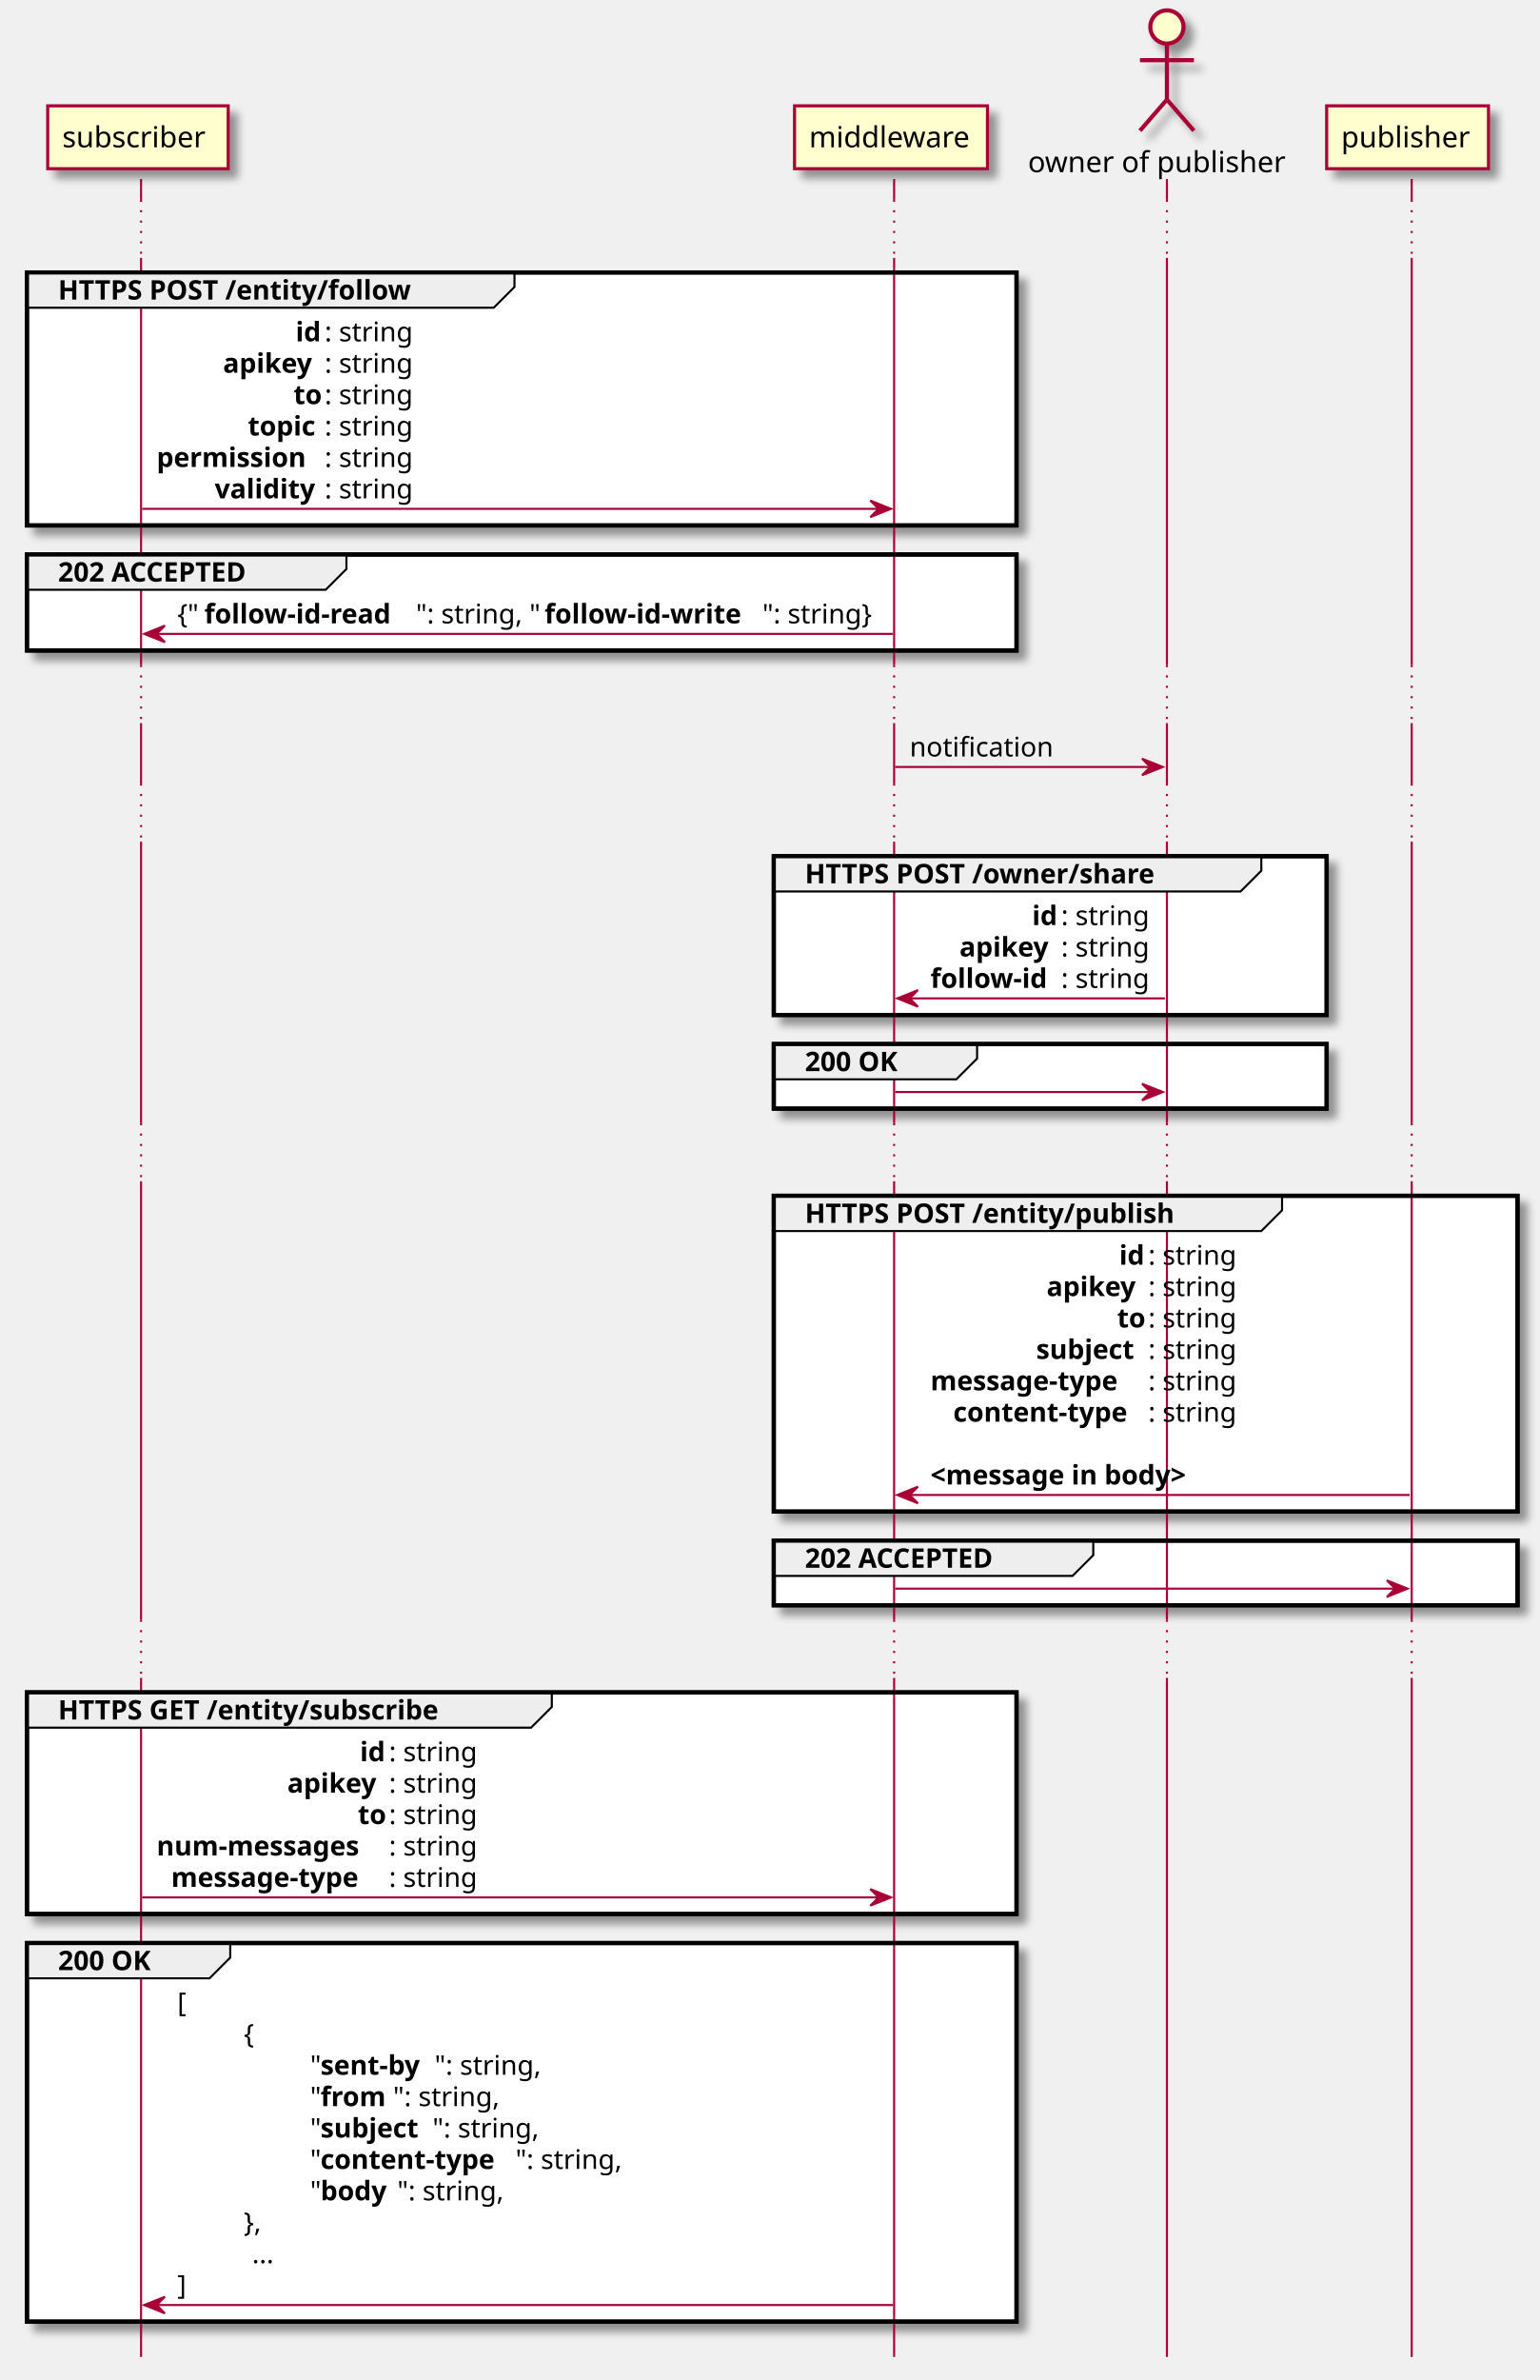
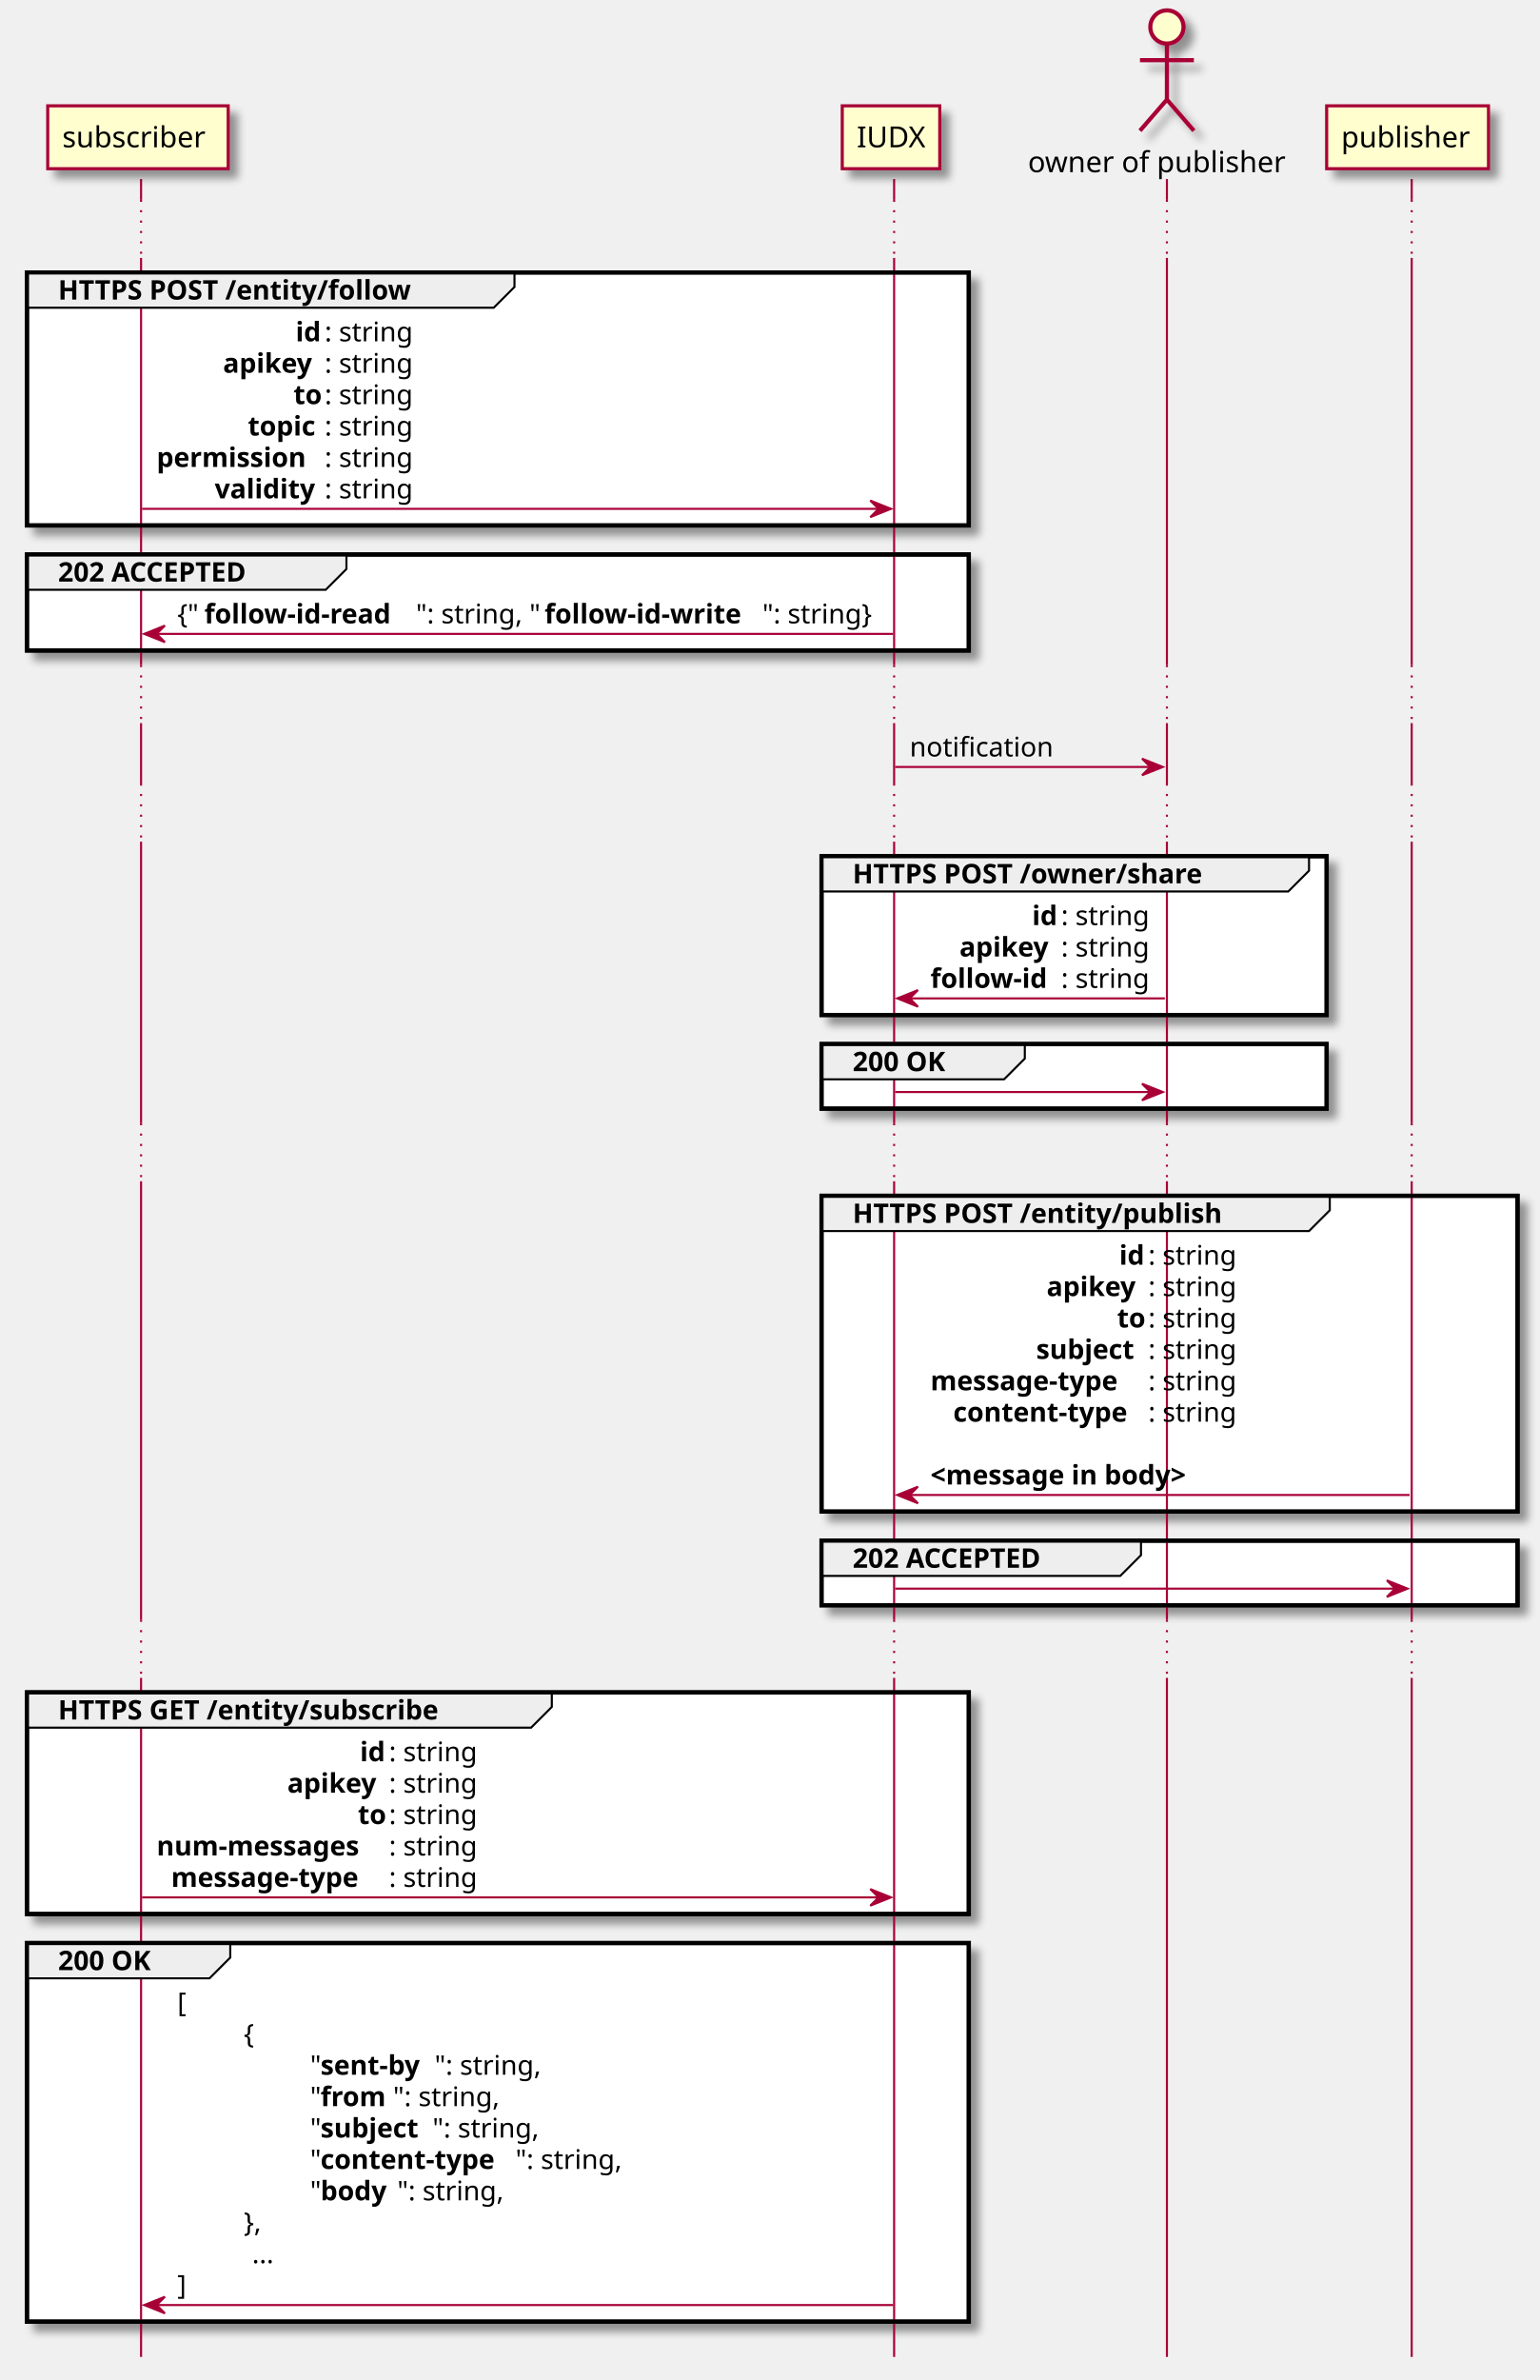
<svg xmlns="http://www.w3.org/2000/svg" contentScriptType="application/ecmascript" contentStyleType="text/css" height="1147px" preserveAspectRatio="none" style="width:742px;height:1147px;" version="1.1" viewBox="0 0 742 1147" width="742px" zoomAndPan="magnify">
  <defs>
-     <filter height="300%" id="f1x0zkvk5o153g" width="300%" x="-1" y="-1">
+     <filter height="300%" id="f1acu87rtls5tq" width="300%" x="-1" y="-1">
      <feGaussianBlur result="blurOut" stdDeviation="2.0" />
      <feColorMatrix in="blurOut" result="blurOut2" type="matrix" values="0 0 0 0 0 0 0 0 0 0 0 0 0 0 0 0 0 0 .4 0" />
      <feOffset dx="4.0" dy="4.0" in="blurOut2" result="blurOut3" />
      <feBlend in="SourceGraphic" in2="blurOut3" mode="normal" />
    </filter>
  </defs>
  <g>
-     <rect fill="#FFFFFF" filter="url(#f1x0zkvk5o153g)" height="121.93" style="stroke: #000000; stroke-width: 2.0;" width="477" x="13" y="131.297" />
-     <rect fill="#FFFFFF" filter="url(#f1x0zkvk5o153g)" height="46.266" style="stroke: #000000; stroke-width: 2.0;" width="477" x="13" y="267.227" />
-     <rect fill="#FFFFFF" filter="url(#f1x0zkvk5o153g)" height="76.531" style="stroke: #000000; stroke-width: 2.0;" width="266.5" x="373" y="412.625" />
-     <rect fill="#FFFFFF" filter="url(#f1x0zkvk5o153g)" height="31.133" style="stroke: #000000; stroke-width: 2.0;" width="266.5" x="373" y="503.156" />
-     <rect fill="#FFFFFF" filter="url(#f1x0zkvk5o153g)" height="152.195" style="stroke: #000000; stroke-width: 2.0;" width="358.5" x="373" y="576.289" />
-     <rect fill="#FFFFFF" filter="url(#f1x0zkvk5o153g)" height="31.133" style="stroke: #000000; stroke-width: 2.0;" width="358.5" x="373" y="742.484" />
-     <rect fill="#FFFFFF" filter="url(#f1x0zkvk5o153g)" height="106.797" style="stroke: #000000; stroke-width: 2.0;" width="477" x="13" y="815.617" />
-     <rect fill="#FFFFFF" filter="url(#f1x0zkvk5o153g)" height="182.461" style="stroke: #000000; stroke-width: 2.0;" width="477" x="13" y="936.414" />
+     <rect fill="#FFFFFF" filter="url(#f1acu87rtls5tq)" height="121.93" style="stroke: #000000; stroke-width: 2.0;" width="454" x="13" y="131.297" />
+     <rect fill="#FFFFFF" filter="url(#f1acu87rtls5tq)" height="46.266" style="stroke: #000000; stroke-width: 2.0;" width="454" x="13" y="267.227" />
+     <rect fill="#FFFFFF" filter="url(#f1acu87rtls5tq)" height="76.531" style="stroke: #000000; stroke-width: 2.0;" width="243.5" x="396" y="412.625" />
+     <rect fill="#FFFFFF" filter="url(#f1acu87rtls5tq)" height="31.133" style="stroke: #000000; stroke-width: 2.0;" width="243.5" x="396" y="503.156" />
+     <rect fill="#FFFFFF" filter="url(#f1acu87rtls5tq)" height="152.195" style="stroke: #000000; stroke-width: 2.0;" width="335.5" x="396" y="576.289" />
+     <rect fill="#FFFFFF" filter="url(#f1acu87rtls5tq)" height="31.133" style="stroke: #000000; stroke-width: 2.0;" width="335.5" x="396" y="742.484" />
+     <rect fill="#FFFFFF" filter="url(#f1acu87rtls5tq)" height="106.797" style="stroke: #000000; stroke-width: 2.0;" width="454" x="13" y="815.617" />
+     <rect fill="#FFFFFF" filter="url(#f1acu87rtls5tq)" height="182.461" style="stroke: #000000; stroke-width: 2.0;" width="454" x="13" y="936.414" />
    <line style="stroke: #A80036; stroke-width: 1.0;" x1="68" x2="68" y1="86.297" y2="96.297" />
    <line style="stroke: #A80036; stroke-width: 1.0; stroke-dasharray: 1.0,4.0;" x1="68" x2="68" y1="96.297" y2="124.297" />
    <line style="stroke: #A80036; stroke-width: 1.0;" x1="68" x2="68" y1="124.297" y2="320.492" />
    <line style="stroke: #A80036; stroke-width: 1.0; stroke-dasharray: 1.0,4.0;" x1="68" x2="68" y1="320.492" y2="348.492" />
    <line style="stroke: #A80036; stroke-width: 1.0;" x1="68" x2="68" y1="348.492" y2="377.625" />
    <line style="stroke: #A80036; stroke-width: 1.0; stroke-dasharray: 1.0,4.0;" x1="68" x2="68" y1="377.625" y2="405.625" />
    <line style="stroke: #A80036; stroke-width: 1.0;" x1="68" x2="68" y1="405.625" y2="541.289" />
    <line style="stroke: #A80036; stroke-width: 1.0; stroke-dasharray: 1.0,4.0;" x1="68" x2="68" y1="541.289" y2="569.289" />
    <line style="stroke: #A80036; stroke-width: 1.0;" x1="68" x2="68" y1="569.289" y2="780.617" />
    <line style="stroke: #A80036; stroke-width: 1.0; stroke-dasharray: 1.0,4.0;" x1="68" x2="68" y1="780.617" y2="808.617" />
    <line style="stroke: #A80036; stroke-width: 1.0;" x1="68" x2="68" y1="808.617" y2="1135.875" />
    <line style="stroke: #A80036; stroke-width: 1.0;" x1="431" x2="431" y1="86.297" y2="96.297" />
    <line style="stroke: #A80036; stroke-width: 1.0; stroke-dasharray: 1.0,4.0;" x1="431" x2="431" y1="96.297" y2="124.297" />
    <line style="stroke: #A80036; stroke-width: 1.0;" x1="431" x2="431" y1="124.297" y2="320.492" />
    <line style="stroke: #A80036; stroke-width: 1.0; stroke-dasharray: 1.0,4.0;" x1="431" x2="431" y1="320.492" y2="348.492" />
    <line style="stroke: #A80036; stroke-width: 1.0;" x1="431" x2="431" y1="348.492" y2="377.625" />
    <line style="stroke: #A80036; stroke-width: 1.0; stroke-dasharray: 1.0,4.0;" x1="431" x2="431" y1="377.625" y2="405.625" />
    <line style="stroke: #A80036; stroke-width: 1.0;" x1="431" x2="431" y1="405.625" y2="541.289" />
    <line style="stroke: #A80036; stroke-width: 1.0; stroke-dasharray: 1.0,4.0;" x1="431" x2="431" y1="541.289" y2="569.289" />
    <line style="stroke: #A80036; stroke-width: 1.0;" x1="431" x2="431" y1="569.289" y2="780.617" />
    <line style="stroke: #A80036; stroke-width: 1.0; stroke-dasharray: 1.0,4.0;" x1="431" x2="431" y1="780.617" y2="808.617" />
    <line style="stroke: #A80036; stroke-width: 1.0;" x1="431" x2="431" y1="808.617" y2="1135.875" />
    <line style="stroke: #A80036; stroke-width: 1.0;" x1="562.5" x2="562.5" y1="86.297" y2="96.297" />
    <line style="stroke: #A80036; stroke-width: 1.0; stroke-dasharray: 1.0,4.0;" x1="562.5" x2="562.5" y1="96.297" y2="124.297" />
    <line style="stroke: #A80036; stroke-width: 1.0;" x1="562.5" x2="562.5" y1="124.297" y2="320.492" />
    <line style="stroke: #A80036; stroke-width: 1.0; stroke-dasharray: 1.0,4.0;" x1="562.5" x2="562.5" y1="320.492" y2="348.492" />
    <line style="stroke: #A80036; stroke-width: 1.0;" x1="562.5" x2="562.5" y1="348.492" y2="377.625" />
    <line style="stroke: #A80036; stroke-width: 1.0; stroke-dasharray: 1.0,4.0;" x1="562.5" x2="562.5" y1="377.625" y2="405.625" />
    <line style="stroke: #A80036; stroke-width: 1.0;" x1="562.5" x2="562.5" y1="405.625" y2="541.289" />
    <line style="stroke: #A80036; stroke-width: 1.0; stroke-dasharray: 1.0,4.0;" x1="562.5" x2="562.5" y1="541.289" y2="569.289" />
    <line style="stroke: #A80036; stroke-width: 1.0;" x1="562.5" x2="562.5" y1="569.289" y2="780.617" />
    <line style="stroke: #A80036; stroke-width: 1.0; stroke-dasharray: 1.0,4.0;" x1="562.5" x2="562.5" y1="780.617" y2="808.617" />
    <line style="stroke: #A80036; stroke-width: 1.0;" x1="562.5" x2="562.5" y1="808.617" y2="1135.875" />
    <line style="stroke: #A80036; stroke-width: 1.0;" x1="680.5" x2="680.5" y1="86.297" y2="96.297" />
    <line style="stroke: #A80036; stroke-width: 1.0; stroke-dasharray: 1.0,4.0;" x1="680.5" x2="680.5" y1="96.297" y2="124.297" />
    <line style="stroke: #A80036; stroke-width: 1.0;" x1="680.5" x2="680.5" y1="124.297" y2="320.492" />
    <line style="stroke: #A80036; stroke-width: 1.0; stroke-dasharray: 1.0,4.0;" x1="680.5" x2="680.5" y1="320.492" y2="348.492" />
    <line style="stroke: #A80036; stroke-width: 1.0;" x1="680.5" x2="680.5" y1="348.492" y2="377.625" />
    <line style="stroke: #A80036; stroke-width: 1.0; stroke-dasharray: 1.0,4.0;" x1="680.5" x2="680.5" y1="377.625" y2="405.625" />
    <line style="stroke: #A80036; stroke-width: 1.0;" x1="680.5" x2="680.5" y1="405.625" y2="541.289" />
    <line style="stroke: #A80036; stroke-width: 1.0; stroke-dasharray: 1.0,4.0;" x1="680.5" x2="680.5" y1="541.289" y2="569.289" />
    <line style="stroke: #A80036; stroke-width: 1.0;" x1="680.5" x2="680.5" y1="569.289" y2="780.617" />
    <line style="stroke: #A80036; stroke-width: 1.0; stroke-dasharray: 1.0,4.0;" x1="680.5" x2="680.5" y1="780.617" y2="808.617" />
    <line style="stroke: #A80036; stroke-width: 1.0;" x1="680.5" x2="680.5" y1="808.617" y2="1135.875" />
-     <rect fill="#FEFECE" filter="url(#f1x0zkvk5o153g)" height="30.297" style="stroke: #A80036; stroke-width: 1.5;" width="87" x="23" y="51" />
+     <rect fill="#FEFECE" filter="url(#f1acu87rtls5tq)" height="30.297" style="stroke: #A80036; stroke-width: 1.5;" width="87" x="23" y="51" />
    <text fill="#000000" font-family="sans-serif" font-size="14" lengthAdjust="spacingAndGlyphs" textLength="73" x="30" y="70.995">subscriber</text>
-     <rect fill="#FEFECE" filter="url(#f1x0zkvk5o153g)" height="30.297" style="stroke: #A80036; stroke-width: 1.5;" width="93" x="383" y="51" />
-     <text fill="#000000" font-family="sans-serif" font-size="14" lengthAdjust="spacingAndGlyphs" textLength="79" x="390" y="70.995">middleware</text>
+     <rect fill="#FEFECE" filter="url(#f1acu87rtls5tq)" height="30.297" style="stroke: #A80036; stroke-width: 1.5;" width="47" x="406" y="51" />
+     <text fill="#000000" font-family="sans-serif" font-size="14" lengthAdjust="spacingAndGlyphs" textLength="33" x="413" y="70.995">IUDX</text>
    <text fill="#000000" font-family="sans-serif" font-size="14" lengthAdjust="spacingAndGlyphs" textLength="128" x="495.5" y="82.995">owner of publisher</text>
-     <ellipse cx="562.5" cy="13" fill="#FEFECE" filter="url(#f1x0zkvk5o153g)" rx="8" ry="8" style="stroke: #A80036; stroke-width: 2.0;" />
-     <path d="M562.5,21 L562.5,48 M549.5,29 L575.5,29 M562.5,48 L549.5,63 M562.5,48 L575.5,63 " fill="none" filter="url(#f1x0zkvk5o153g)" style="stroke: #A80036; stroke-width: 2.0;" />
-     <rect fill="#FEFECE" filter="url(#f1x0zkvk5o153g)" height="30.297" style="stroke: #A80036; stroke-width: 1.5;" width="78" x="639.5" y="51" />
+     <ellipse cx="562.5" cy="13" fill="#FEFECE" filter="url(#f1acu87rtls5tq)" rx="8" ry="8" style="stroke: #A80036; stroke-width: 2.0;" />
+     <path d="M562.5,21 L562.5,48 M549.5,29 L575.5,29 M562.5,48 L549.5,63 M562.5,48 L575.5,63 " fill="none" filter="url(#f1acu87rtls5tq)" style="stroke: #A80036; stroke-width: 2.0;" />
+     <rect fill="#FEFECE" filter="url(#f1acu87rtls5tq)" height="30.297" style="stroke: #A80036; stroke-width: 1.5;" width="78" x="639.5" y="51" />
    <text fill="#000000" font-family="sans-serif" font-size="14" lengthAdjust="spacingAndGlyphs" textLength="64" x="646.5" y="70.995">publisher</text>
    <path d="M13,131.297 L248,131.297 L248,138.297 L238,148.297 L13,148.297 L13,131.297 " fill="#EEEEEE" style="stroke: #000000; stroke-width: 1.0;" />
-     <rect fill="none" height="121.93" style="stroke: #000000; stroke-width: 2.0;" width="477" x="13" y="131.297" />
+     <rect fill="none" height="121.93" style="stroke: #000000; stroke-width: 2.0;" width="454" x="13" y="131.297" />
    <text fill="#000000" font-family="sans-serif" font-size="13" font-weight="bold" lengthAdjust="spacingAndGlyphs" textLength="190" x="28" y="144.364">HTTPS POST /entity/follow</text>
    <polygon fill="#A80036" points="419.5,241.227,429.5,245.227,419.5,249.227,423.5,245.227" style="stroke: #A80036; stroke-width: 1.0;" />
    <line style="stroke: #A80036; stroke-width: 1.0;" x1="68.5" x2="425.5" y1="245.227" y2="245.227" />
    <text fill="#000000" font-family="sans-serif" font-size="13" font-weight="bold" lengthAdjust="spacingAndGlyphs" textLength="14" x="142.5" y="164.497">id</text>
    <text fill="#000000" font-family="sans-serif" font-size="13" lengthAdjust="spacingAndGlyphs" textLength="44" x="156.5" y="164.497">: string</text>
    <text fill="#000000" font-family="sans-serif" font-size="13" font-weight="bold" lengthAdjust="spacingAndGlyphs" textLength="49" x="107.5" y="179.629">apikey</text>
    <text fill="#000000" font-family="sans-serif" font-size="13" lengthAdjust="spacingAndGlyphs" textLength="44" x="156.5" y="179.629">: string</text>
    <text fill="#000000" font-family="sans-serif" font-size="13" font-weight="bold" lengthAdjust="spacingAndGlyphs" textLength="15" x="141.5" y="194.762">to</text>
    <text fill="#000000" font-family="sans-serif" font-size="13" lengthAdjust="spacingAndGlyphs" textLength="44" x="156.5" y="194.762">: string</text>
    <text fill="#000000" font-family="sans-serif" font-size="13" font-weight="bold" lengthAdjust="spacingAndGlyphs" textLength="37" x="119.5" y="209.895">topic</text>
    <text fill="#000000" font-family="sans-serif" font-size="13" lengthAdjust="spacingAndGlyphs" textLength="44" x="156.5" y="209.895">: string</text>
    <text fill="#000000" font-family="sans-serif" font-size="13" font-weight="bold" lengthAdjust="spacingAndGlyphs" textLength="81" x="75.5" y="225.028">permission</text>
    <text fill="#000000" font-family="sans-serif" font-size="13" lengthAdjust="spacingAndGlyphs" textLength="44" x="156.5" y="225.028">: string</text>
    <text fill="#000000" font-family="sans-serif" font-size="13" font-weight="bold" lengthAdjust="spacingAndGlyphs" textLength="53" x="103.5" y="240.161">validity</text>
    <text fill="#000000" font-family="sans-serif" font-size="13" lengthAdjust="spacingAndGlyphs" textLength="44" x="156.5" y="240.161">: string</text>
    <path d="M13,267.227 L167,267.227 L167,274.227 L157,284.227 L13,284.227 L13,267.227 " fill="#EEEEEE" style="stroke: #000000; stroke-width: 1.0;" />
-     <rect fill="none" height="46.266" style="stroke: #000000; stroke-width: 2.0;" width="477" x="13" y="267.227" />
+     <rect fill="none" height="46.266" style="stroke: #000000; stroke-width: 2.0;" width="454" x="13" y="267.227" />
    <text fill="#000000" font-family="sans-serif" font-size="13" font-weight="bold" lengthAdjust="spacingAndGlyphs" textLength="109" x="28" y="280.293">202 ACCEPTED</text>
    <polygon fill="#A80036" points="79.5,301.492,69.5,305.492,79.5,309.492,75.5,305.492" style="stroke: #A80036; stroke-width: 1.0;" />
    <line style="stroke: #A80036; stroke-width: 1.0;" x1="73.5" x2="430.5" y1="305.492" y2="305.492" />
    <text fill="#000000" font-family="sans-serif" font-size="13" lengthAdjust="spacingAndGlyphs" textLength="13" x="85.5" y="300.426">{"</text>
    <text fill="#000000" font-family="sans-serif" font-size="13" font-weight="bold" lengthAdjust="spacingAndGlyphs" textLength="102" x="98.5" y="300.426">follow-id-read</text>
    <text fill="#000000" font-family="sans-serif" font-size="13" lengthAdjust="spacingAndGlyphs" textLength="62" x="200.5" y="300.426">": string, "</text>
    <text fill="#000000" font-family="sans-serif" font-size="13" font-weight="bold" lengthAdjust="spacingAndGlyphs" textLength="105" x="262.5" y="300.426">follow-id-write</text>
    <text fill="#000000" font-family="sans-serif" font-size="13" lengthAdjust="spacingAndGlyphs" textLength="57" x="367.5" y="300.426">": string}</text>
    <polygon fill="#A80036" points="550.5,365.625,560.5,369.625,550.5,373.625,554.5,369.625" style="stroke: #A80036; stroke-width: 1.0;" />
    <line style="stroke: #A80036; stroke-width: 1.0;" x1="431.5" x2="556.5" y1="369.625" y2="369.625" />
    <text fill="#000000" font-family="sans-serif" font-size="13" lengthAdjust="spacingAndGlyphs" textLength="70" x="438.5" y="364.559">notification</text>
-     <path d="M373,412.625 L608,412.625 L608,419.625 L598,429.625 L373,429.625 L373,412.625 " fill="#EEEEEE" style="stroke: #000000; stroke-width: 1.0;" />
-     <rect fill="none" height="76.531" style="stroke: #000000; stroke-width: 2.0;" width="266.5" x="373" y="412.625" />
-     <text fill="#000000" font-family="sans-serif" font-size="13" font-weight="bold" lengthAdjust="spacingAndGlyphs" textLength="190" x="388" y="425.692">HTTPS POST /owner/share</text>
+     <path d="M396,412.625 L631,412.625 L631,419.625 L621,429.625 L396,429.625 L396,412.625 " fill="#EEEEEE" style="stroke: #000000; stroke-width: 1.0;" />
+     <rect fill="none" height="76.531" style="stroke: #000000; stroke-width: 2.0;" width="243.5" x="396" y="412.625" />
+     <text fill="#000000" font-family="sans-serif" font-size="13" font-weight="bold" lengthAdjust="spacingAndGlyphs" textLength="190" x="411" y="425.692">HTTPS POST /owner/share</text>
    <polygon fill="#A80036" points="442.5,477.156,432.5,481.156,442.5,485.156,438.5,481.156" style="stroke: #A80036; stroke-width: 1.0;" />
    <line style="stroke: #A80036; stroke-width: 1.0;" x1="436.5" x2="561.5" y1="481.156" y2="481.156" />
    <text fill="#000000" font-family="sans-serif" font-size="13" font-weight="bold" lengthAdjust="spacingAndGlyphs" textLength="14" x="497.5" y="445.825">id</text>
    <text fill="#000000" font-family="sans-serif" font-size="13" lengthAdjust="spacingAndGlyphs" textLength="44" x="511.5" y="445.825">: string</text>
    <text fill="#000000" font-family="sans-serif" font-size="13" font-weight="bold" lengthAdjust="spacingAndGlyphs" textLength="49" x="462.5" y="460.957">apikey</text>
    <text fill="#000000" font-family="sans-serif" font-size="13" lengthAdjust="spacingAndGlyphs" textLength="44" x="511.5" y="460.957">: string</text>
    <text fill="#000000" font-family="sans-serif" font-size="13" font-weight="bold" lengthAdjust="spacingAndGlyphs" textLength="63" x="448.5" y="476.09">follow-id</text>
    <text fill="#000000" font-family="sans-serif" font-size="13" lengthAdjust="spacingAndGlyphs" textLength="44" x="511.5" y="476.09">: string</text>
-     <path d="M373,503.156 L471,503.156 L471,510.156 L461,520.156 L373,520.156 L373,503.156 " fill="#EEEEEE" style="stroke: #000000; stroke-width: 1.0;" />
-     <rect fill="none" height="31.133" style="stroke: #000000; stroke-width: 2.0;" width="266.5" x="373" y="503.156" />
-     <text fill="#000000" font-family="sans-serif" font-size="13" font-weight="bold" lengthAdjust="spacingAndGlyphs" textLength="53" x="388" y="516.223">200 OK</text>
+     <path d="M396,503.156 L494,503.156 L494,510.156 L484,520.156 L396,520.156 L396,503.156 " fill="#EEEEEE" style="stroke: #000000; stroke-width: 1.0;" />
+     <rect fill="none" height="31.133" style="stroke: #000000; stroke-width: 2.0;" width="243.5" x="396" y="503.156" />
+     <text fill="#000000" font-family="sans-serif" font-size="13" font-weight="bold" lengthAdjust="spacingAndGlyphs" textLength="53" x="411" y="516.223">200 OK</text>
    <polygon fill="#A80036" points="550.5,522.289,560.5,526.289,550.5,530.289,554.5,526.289" style="stroke: #A80036; stroke-width: 1.0;" />
    <line style="stroke: #A80036; stroke-width: 1.0;" x1="431.5" x2="556.5" y1="526.289" y2="526.289" />
-     <path d="M373,576.289 L618,576.289 L618,583.289 L608,593.289 L373,593.289 L373,576.289 " fill="#EEEEEE" style="stroke: #000000; stroke-width: 1.0;" />
-     <rect fill="none" height="152.195" style="stroke: #000000; stroke-width: 2.0;" width="358.5" x="373" y="576.289" />
-     <text fill="#000000" font-family="sans-serif" font-size="13" font-weight="bold" lengthAdjust="spacingAndGlyphs" textLength="200" x="388" y="589.356">HTTPS POST /entity/publish</text>
+     <path d="M396,576.289 L641,576.289 L641,583.289 L631,593.289 L396,593.289 L396,576.289 " fill="#EEEEEE" style="stroke: #000000; stroke-width: 1.0;" />
+     <rect fill="none" height="152.195" style="stroke: #000000; stroke-width: 2.0;" width="335.5" x="396" y="576.289" />
+     <text fill="#000000" font-family="sans-serif" font-size="13" font-weight="bold" lengthAdjust="spacingAndGlyphs" textLength="200" x="411" y="589.356">HTTPS POST /entity/publish</text>
    <polygon fill="#A80036" points="442.5,716.484,432.5,720.484,442.5,724.484,438.5,720.484" style="stroke: #A80036; stroke-width: 1.0;" />
    <line style="stroke: #A80036; stroke-width: 1.0;" x1="436.5" x2="679.5" y1="720.484" y2="720.484" />
    <text fill="#000000" font-family="sans-serif" font-size="13" font-weight="bold" lengthAdjust="spacingAndGlyphs" textLength="14" x="539.5" y="609.489">id</text>
    <text fill="#000000" font-family="sans-serif" font-size="13" lengthAdjust="spacingAndGlyphs" textLength="44" x="553.5" y="609.489">: string</text>
    <text fill="#000000" font-family="sans-serif" font-size="13" font-weight="bold" lengthAdjust="spacingAndGlyphs" textLength="49" x="504.5" y="624.622">apikey</text>
    <text fill="#000000" font-family="sans-serif" font-size="13" lengthAdjust="spacingAndGlyphs" textLength="44" x="553.5" y="624.622">: string</text>
    <text fill="#000000" font-family="sans-serif" font-size="13" font-weight="bold" lengthAdjust="spacingAndGlyphs" textLength="15" x="538.5" y="639.754">to</text>
    <text fill="#000000" font-family="sans-serif" font-size="13" lengthAdjust="spacingAndGlyphs" textLength="44" x="553.5" y="639.754">: string</text>
    <text fill="#000000" font-family="sans-serif" font-size="13" font-weight="bold" lengthAdjust="spacingAndGlyphs" textLength="54" x="499.5" y="654.887">subject</text>
    <text fill="#000000" font-family="sans-serif" font-size="13" lengthAdjust="spacingAndGlyphs" textLength="44" x="553.5" y="654.887">: string</text>
    <text fill="#000000" font-family="sans-serif" font-size="13" font-weight="bold" lengthAdjust="spacingAndGlyphs" textLength="105" x="448.5" y="670.02">message-type</text>
    <text fill="#000000" font-family="sans-serif" font-size="13" lengthAdjust="spacingAndGlyphs" textLength="44" x="553.5" y="670.02">: string</text>
    <text fill="#000000" font-family="sans-serif" font-size="13" font-weight="bold" lengthAdjust="spacingAndGlyphs" textLength="94" x="459.5" y="685.153">content-type</text>
    <text fill="#000000" font-family="sans-serif" font-size="13" lengthAdjust="spacingAndGlyphs" textLength="44" x="553.5" y="685.153">: string</text>
    <text fill="#000000" font-family="sans-serif" font-size="13" lengthAdjust="spacingAndGlyphs" textLength="0" x="597.5" y="700.286" />
    <text fill="#000000" font-family="sans-serif" font-size="13" font-weight="bold" lengthAdjust="spacingAndGlyphs" textLength="149" x="448.5" y="715.418">&lt;message in body&gt;</text>
-     <path d="M373,742.484 L527,742.484 L527,749.484 L517,759.484 L373,759.484 L373,742.484 " fill="#EEEEEE" style="stroke: #000000; stroke-width: 1.0;" />
-     <rect fill="none" height="31.133" style="stroke: #000000; stroke-width: 2.0;" width="358.5" x="373" y="742.484" />
-     <text fill="#000000" font-family="sans-serif" font-size="13" font-weight="bold" lengthAdjust="spacingAndGlyphs" textLength="109" x="388" y="755.551">202 ACCEPTED</text>
+     <path d="M396,742.484 L550,742.484 L550,749.484 L540,759.484 L396,759.484 L396,742.484 " fill="#EEEEEE" style="stroke: #000000; stroke-width: 1.0;" />
+     <rect fill="none" height="31.133" style="stroke: #000000; stroke-width: 2.0;" width="335.5" x="396" y="742.484" />
+     <text fill="#000000" font-family="sans-serif" font-size="13" font-weight="bold" lengthAdjust="spacingAndGlyphs" textLength="109" x="411" y="755.551">202 ACCEPTED</text>
    <polygon fill="#A80036" points="668.5,761.617,678.5,765.617,668.5,769.617,672.5,765.617" style="stroke: #A80036; stroke-width: 1.0;" />
    <line style="stroke: #A80036; stroke-width: 1.0;" x1="431.5" x2="674.5" y1="765.617" y2="765.617" />
    <path d="M13,815.617 L266,815.617 L266,822.617 L256,832.617 L13,832.617 L13,815.617 " fill="#EEEEEE" style="stroke: #000000; stroke-width: 1.0;" />
-     <rect fill="none" height="106.797" style="stroke: #000000; stroke-width: 2.0;" width="477" x="13" y="815.617" />
+     <rect fill="none" height="106.797" style="stroke: #000000; stroke-width: 2.0;" width="454" x="13" y="815.617" />
    <text fill="#000000" font-family="sans-serif" font-size="13" font-weight="bold" lengthAdjust="spacingAndGlyphs" textLength="208" x="28" y="828.684">HTTPS GET /entity/subscribe</text>
    <polygon fill="#A80036" points="419.5,910.414,429.5,914.414,419.5,918.414,423.5,914.414" style="stroke: #A80036; stroke-width: 1.0;" />
    <line style="stroke: #A80036; stroke-width: 1.0;" x1="68.5" x2="425.5" y1="914.414" y2="914.414" />
    <text fill="#000000" font-family="sans-serif" font-size="13" font-weight="bold" lengthAdjust="spacingAndGlyphs" textLength="14" x="173.5" y="848.817">id</text>
    <text fill="#000000" font-family="sans-serif" font-size="13" lengthAdjust="spacingAndGlyphs" textLength="44" x="187.5" y="848.817">: string</text>
    <text fill="#000000" font-family="sans-serif" font-size="13" font-weight="bold" lengthAdjust="spacingAndGlyphs" textLength="49" x="138.5" y="863.95">apikey</text>
    <text fill="#000000" font-family="sans-serif" font-size="13" lengthAdjust="spacingAndGlyphs" textLength="44" x="187.5" y="863.95">: string</text>
    <text fill="#000000" font-family="sans-serif" font-size="13" font-weight="bold" lengthAdjust="spacingAndGlyphs" textLength="15" x="172.5" y="879.082">to</text>
    <text fill="#000000" font-family="sans-serif" font-size="13" lengthAdjust="spacingAndGlyphs" textLength="44" x="187.5" y="879.082">: string</text>
    <text fill="#000000" font-family="sans-serif" font-size="13" font-weight="bold" lengthAdjust="spacingAndGlyphs" textLength="112" x="75.5" y="894.215">num-messages</text>
    <text fill="#000000" font-family="sans-serif" font-size="13" lengthAdjust="spacingAndGlyphs" textLength="44" x="187.5" y="894.215">: string</text>
    <text fill="#000000" font-family="sans-serif" font-size="13" font-weight="bold" lengthAdjust="spacingAndGlyphs" textLength="105" x="82.5" y="909.348">message-type</text>
    <text fill="#000000" font-family="sans-serif" font-size="13" lengthAdjust="spacingAndGlyphs" textLength="44" x="187.5" y="909.348">: string</text>
    <path d="M13,936.414 L111,936.414 L111,943.414 L101,953.414 L13,953.414 L13,936.414 " fill="#EEEEEE" style="stroke: #000000; stroke-width: 1.0;" />
-     <rect fill="none" height="182.461" style="stroke: #000000; stroke-width: 2.0;" width="477" x="13" y="936.414" />
+     <rect fill="none" height="182.461" style="stroke: #000000; stroke-width: 2.0;" width="454" x="13" y="936.414" />
    <text fill="#000000" font-family="sans-serif" font-size="13" font-weight="bold" lengthAdjust="spacingAndGlyphs" textLength="53" x="28" y="949.481">200 OK</text>
    <polygon fill="#A80036" points="79.5,1106.875,69.5,1110.875,79.5,1114.875,75.5,1110.875" style="stroke: #A80036; stroke-width: 1.0;" />
    <line style="stroke: #A80036; stroke-width: 1.0;" x1="73.5" x2="430.5" y1="1110.875" y2="1110.875" />
    <text fill="#000000" font-family="sans-serif" font-size="13" lengthAdjust="spacingAndGlyphs" textLength="5" x="85.5" y="969.614">[</text>
    <text fill="#000000" font-family="sans-serif" font-size="13" lengthAdjust="spacingAndGlyphs" textLength="8" x="117.5" y="984.747">{</text>
    <text fill="#000000" font-family="sans-serif" font-size="13" lengthAdjust="spacingAndGlyphs" textLength="5" x="149.5" y="999.879">"</text>
    <text fill="#000000" font-family="sans-serif" font-size="13" font-weight="bold" lengthAdjust="spacingAndGlyphs" textLength="55" x="154.5" y="999.879">sent-by</text>
    <text fill="#000000" font-family="sans-serif" font-size="13" lengthAdjust="spacingAndGlyphs" textLength="53" x="209.5" y="999.879">": string,</text>
    <text fill="#000000" font-family="sans-serif" font-size="13" lengthAdjust="spacingAndGlyphs" textLength="5" x="149.5" y="1015.012">"</text>
    <text fill="#000000" font-family="sans-serif" font-size="13" font-weight="bold" lengthAdjust="spacingAndGlyphs" textLength="35" x="154.5" y="1015.012">from</text>
    <text fill="#000000" font-family="sans-serif" font-size="13" lengthAdjust="spacingAndGlyphs" textLength="53" x="189.5" y="1015.012">": string,</text>
    <text fill="#000000" font-family="sans-serif" font-size="13" lengthAdjust="spacingAndGlyphs" textLength="5" x="149.5" y="1030.145">"</text>
    <text fill="#000000" font-family="sans-serif" font-size="13" font-weight="bold" lengthAdjust="spacingAndGlyphs" textLength="54" x="154.5" y="1030.145">subject</text>
    <text fill="#000000" font-family="sans-serif" font-size="13" lengthAdjust="spacingAndGlyphs" textLength="53" x="208.5" y="1030.145">": string,</text>
    <text fill="#000000" font-family="sans-serif" font-size="13" lengthAdjust="spacingAndGlyphs" textLength="5" x="149.5" y="1045.278">"</text>
    <text fill="#000000" font-family="sans-serif" font-size="13" font-weight="bold" lengthAdjust="spacingAndGlyphs" textLength="94" x="154.5" y="1045.278">content-type</text>
    <text fill="#000000" font-family="sans-serif" font-size="13" lengthAdjust="spacingAndGlyphs" textLength="53" x="248.5" y="1045.278">": string,</text>
    <text fill="#000000" font-family="sans-serif" font-size="13" lengthAdjust="spacingAndGlyphs" textLength="5" x="149.5" y="1060.411">"</text>
    <text fill="#000000" font-family="sans-serif" font-size="13" font-weight="bold" lengthAdjust="spacingAndGlyphs" textLength="37" x="154.5" y="1060.411">body</text>
    <text fill="#000000" font-family="sans-serif" font-size="13" lengthAdjust="spacingAndGlyphs" textLength="53" x="191.5" y="1060.411">": string,</text>
    <text fill="#000000" font-family="sans-serif" font-size="13" lengthAdjust="spacingAndGlyphs" textLength="12" x="117.5" y="1075.543">},</text>
    <text fill="#000000" font-family="sans-serif" font-size="13" lengthAdjust="spacingAndGlyphs" textLength="12" x="121.5" y="1090.676">...</text>
    <text fill="#000000" font-family="sans-serif" font-size="13" lengthAdjust="spacingAndGlyphs" textLength="5" x="85.5" y="1105.809">]</text>
  </g>
</svg>
